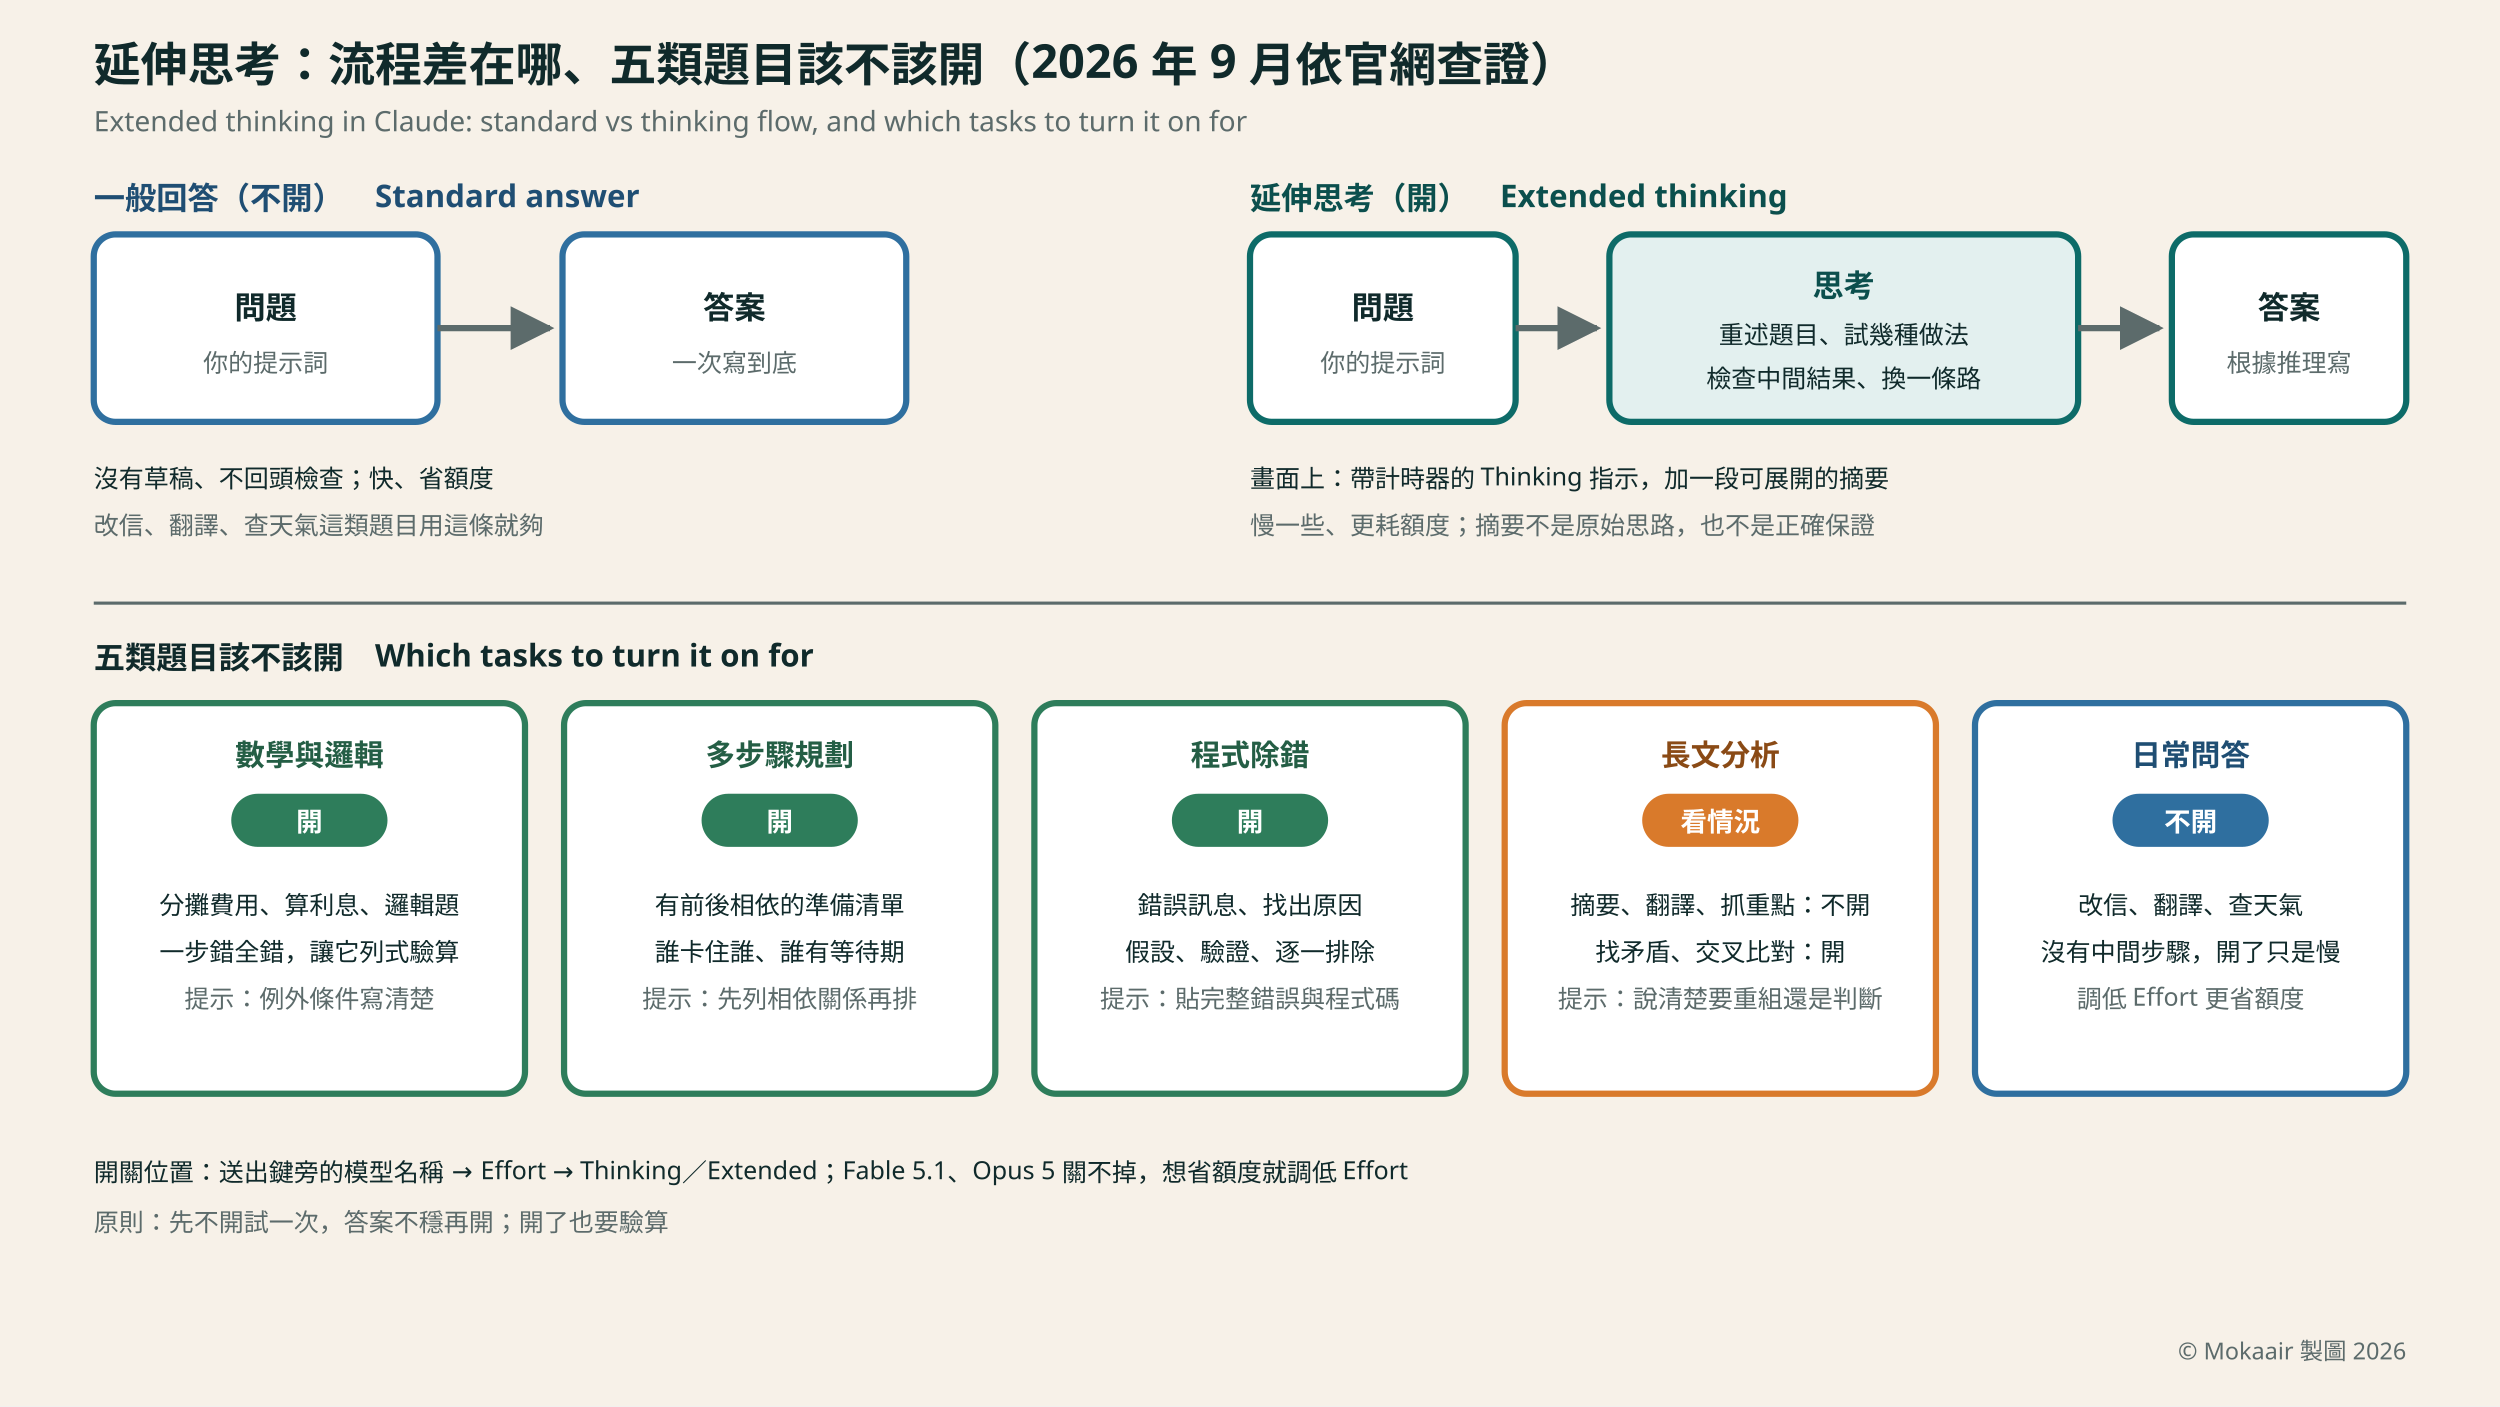
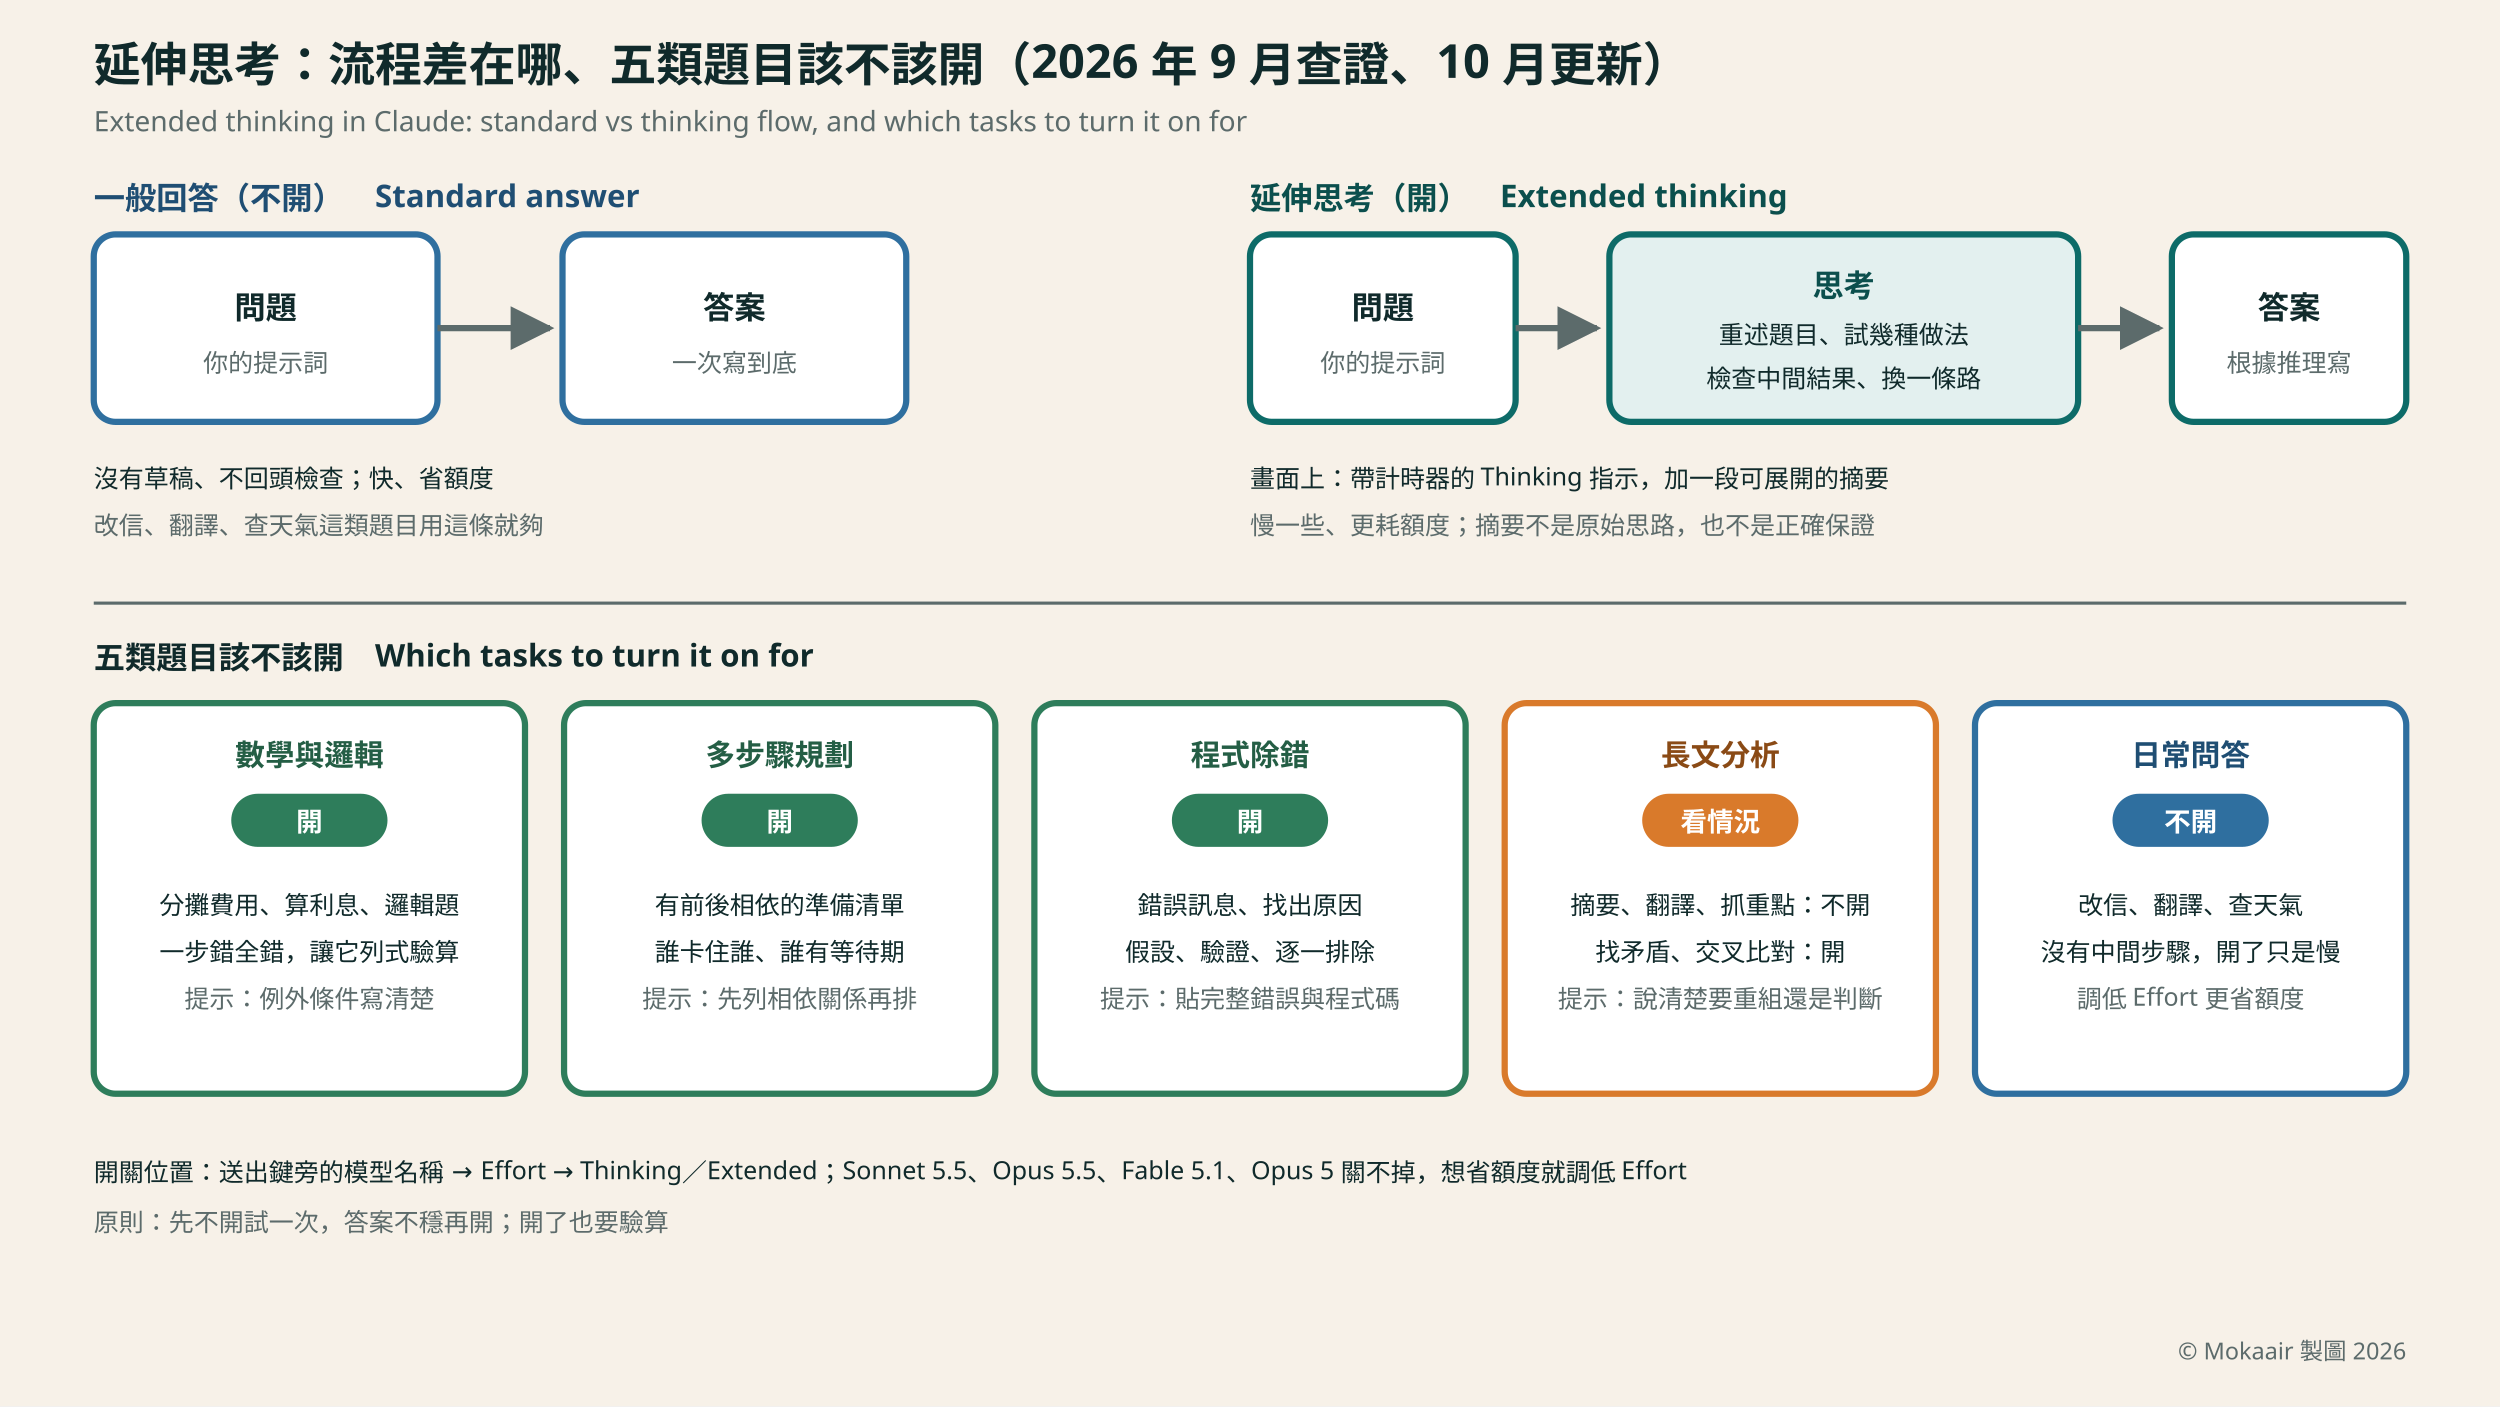
<svg xmlns="http://www.w3.org/2000/svg" viewBox="0 0 1600 900" width="1600" height="900" role="img" aria-labelledby="title desc" font-family="'Noto Sans TC','Noto Sans JP','PingFang TC','Microsoft JhengHei','Hiragino Sans',system-ui,sans-serif">
  <rect width="1600" height="900" fill="#F7F1E8" />
  <defs>
    <marker id="arrow" viewBox="0 0 10 10" refX="9" refY="5" markerWidth="7" markerHeight="7" orient="auto">
      <path d="M 0 0 L 10 5 L 0 10 z" fill="#5C6B6B" />
    </marker>
  </defs>
-   <text x="60" y="52" font-size="30" font-weight="700" fill="#102A2B">延伸思考：流程差在哪、五類題目該不該開（2026 年 9 月依官網查證）</text>
+   <text x="60" y="52" font-size="30" font-weight="700" fill="#102A2B">延伸思考：流程差在哪、五類題目該不該開（2026 年 9 月查證、10 月更新）</text>
  <text x="60" y="84" font-size="18" fill="#5C6B6B">Extended thinking in Claude: standard vs thinking flow, and which tasks to turn it on for</text>
  <text x="60" y="134" font-size="20" font-weight="700" fill="#1F4E73">一般回答（不開）　Standard answer</text>
  <rect x="60" y="150" width="220" height="120" rx="14" fill="#FFFFFF" stroke="#2F6F9F" stroke-width="4" />
  <text x="170" y="204" font-size="20" font-weight="700" fill="#102A2B" text-anchor="middle">問題</text>
  <text x="170" y="238" font-size="16" fill="#5C6B6B" text-anchor="middle">你的提示詞</text>
  <path d="M 280 210 L 352 210" stroke="#5C6B6B" stroke-width="4" marker-end="url(#arrow)" />
  <rect x="360" y="150" width="220" height="120" rx="14" fill="#FFFFFF" stroke="#2F6F9F" stroke-width="4" />
  <text x="470" y="204" font-size="20" font-weight="700" fill="#102A2B" text-anchor="middle">答案</text>
  <text x="470" y="238" font-size="16" fill="#5C6B6B" text-anchor="middle">一次寫到底</text>
  <text x="60" y="312" font-size="16" fill="#102A2B">沒有草稿、不回頭檢查；快、省額度</text>
  <text x="60" y="342" font-size="16" fill="#5C6B6B">改信、翻譯、查天氣這類題目用這條就夠</text>
  <text x="800" y="134" font-size="20" font-weight="700" fill="#0B4F4D">延伸思考（開）　Extended thinking</text>
  <rect x="800" y="150" width="170" height="120" rx="14" fill="#FFFFFF" stroke="#0D6B68" stroke-width="4" />
  <text x="885" y="204" font-size="20" font-weight="700" fill="#102A2B" text-anchor="middle">問題</text>
  <text x="885" y="238" font-size="16" fill="#5C6B6B" text-anchor="middle">你的提示詞</text>
  <path d="M 970 210 L 1022 210" stroke="#5C6B6B" stroke-width="4" marker-end="url(#arrow)" />
  <rect x="1030" y="150" width="300" height="120" rx="14" fill="#E3F0EF" stroke="#0D6B68" stroke-width="4" />
  <text x="1180" y="190" font-size="20" font-weight="700" fill="#0B4F4D" text-anchor="middle">思考</text>
  <text x="1180" y="220" font-size="16" fill="#102A2B" text-anchor="middle">重述題目、試幾種做法</text>
  <text x="1180" y="248" font-size="16" fill="#102A2B" text-anchor="middle">檢查中間結果、換一條路</text>
  <path d="M 1330 210 L 1382 210" stroke="#5C6B6B" stroke-width="4" marker-end="url(#arrow)" />
  <rect x="1390" y="150" width="150" height="120" rx="14" fill="#FFFFFF" stroke="#0D6B68" stroke-width="4" />
  <text x="1465" y="204" font-size="20" font-weight="700" fill="#102A2B" text-anchor="middle">答案</text>
  <text x="1465" y="238" font-size="16" fill="#5C6B6B" text-anchor="middle">根據推理寫</text>
  <text x="800" y="312" font-size="16" fill="#102A2B">畫面上：帶計時器的 Thinking 指示，加一段可展開的摘要</text>
  <text x="800" y="342" font-size="16" fill="#5C6B6B">慢一些、更耗額度；摘要不是原始思路，也不是正確保證</text>
  <line x1="60" y1="386" x2="1540" y2="386" stroke="#5C6B6B" stroke-width="2" />
  <text x="60" y="428" font-size="20" font-weight="700" fill="#102A2B">五類題目該不該開　Which tasks to turn it on for</text>
  <rect x="60" y="450" width="276" height="250" rx="14" fill="#FFFFFF" stroke="#2E7D5B" stroke-width="4" />
  <text x="198" y="490" font-size="19" font-weight="700" fill="#245E45" text-anchor="middle">數學與邏輯</text>
  <rect x="148" y="508" width="100" height="34" rx="17" fill="#2E7D5B" />
  <text x="198" y="532" font-size="17" font-weight="700" fill="#FFFFFF" text-anchor="middle">開</text>
  <text x="198" y="585" font-size="16" fill="#102A2B" text-anchor="middle">分攤費用、算利息、邏輯題</text>
  <text x="198" y="615" font-size="16" fill="#102A2B" text-anchor="middle">一步錯全錯，讓它列式驗算</text>
  <text x="198" y="645" font-size="16" fill="#5C6B6B" text-anchor="middle">提示：例外條件寫清楚</text>
  <rect x="361" y="450" width="276" height="250" rx="14" fill="#FFFFFF" stroke="#2E7D5B" stroke-width="4" />
  <text x="499" y="490" font-size="19" font-weight="700" fill="#245E45" text-anchor="middle">多步驟規劃</text>
  <rect x="449" y="508" width="100" height="34" rx="17" fill="#2E7D5B" />
  <text x="499" y="532" font-size="17" font-weight="700" fill="#FFFFFF" text-anchor="middle">開</text>
  <text x="499" y="585" font-size="16" fill="#102A2B" text-anchor="middle">有前後相依的準備清單</text>
  <text x="499" y="615" font-size="16" fill="#102A2B" text-anchor="middle">誰卡住誰、誰有等待期</text>
  <text x="499" y="645" font-size="16" fill="#5C6B6B" text-anchor="middle">提示：先列相依關係再排</text>
  <rect x="662" y="450" width="276" height="250" rx="14" fill="#FFFFFF" stroke="#2E7D5B" stroke-width="4" />
  <text x="800" y="490" font-size="19" font-weight="700" fill="#245E45" text-anchor="middle">程式除錯</text>
  <rect x="750" y="508" width="100" height="34" rx="17" fill="#2E7D5B" />
  <text x="800" y="532" font-size="17" font-weight="700" fill="#FFFFFF" text-anchor="middle">開</text>
  <text x="800" y="585" font-size="16" fill="#102A2B" text-anchor="middle">錯誤訊息、找出原因</text>
  <text x="800" y="615" font-size="16" fill="#102A2B" text-anchor="middle">假設、驗證、逐一排除</text>
  <text x="800" y="645" font-size="16" fill="#5C6B6B" text-anchor="middle">提示：貼完整錯誤與程式碼</text>
  <rect x="963" y="450" width="276" height="250" rx="14" fill="#FFFFFF" stroke="#D97A2B" stroke-width="4" />
  <text x="1101" y="490" font-size="19" font-weight="700" fill="#8A4A15" text-anchor="middle">長文分析</text>
  <rect x="1051" y="508" width="100" height="34" rx="17" fill="#D97A2B" />
  <text x="1101" y="532" font-size="17" font-weight="700" fill="#FFFFFF" text-anchor="middle">看情況</text>
  <text x="1101" y="585" font-size="16" fill="#102A2B" text-anchor="middle">摘要、翻譯、抓重點：不開</text>
  <text x="1101" y="615" font-size="16" fill="#102A2B" text-anchor="middle">找矛盾、交叉比對：開</text>
  <text x="1101" y="645" font-size="16" fill="#5C6B6B" text-anchor="middle">提示：說清楚要重組還是判斷</text>
  <rect x="1264" y="450" width="276" height="250" rx="14" fill="#FFFFFF" stroke="#2F6F9F" stroke-width="4" />
  <text x="1402" y="490" font-size="19" font-weight="700" fill="#1F4E73" text-anchor="middle">日常問答</text>
  <rect x="1352" y="508" width="100" height="34" rx="17" fill="#2F6F9F" />
  <text x="1402" y="532" font-size="17" font-weight="700" fill="#FFFFFF" text-anchor="middle">不開</text>
  <text x="1402" y="585" font-size="16" fill="#102A2B" text-anchor="middle">改信、翻譯、查天氣</text>
  <text x="1402" y="615" font-size="16" fill="#102A2B" text-anchor="middle">沒有中間步驟，開了只是慢</text>
  <text x="1402" y="645" font-size="16" fill="#5C6B6B" text-anchor="middle">調低 Effort 更省額度</text>
-   <text x="60" y="756" font-size="16" fill="#102A2B">開關位置：送出鍵旁的模型名稱 → Effort → Thinking／Extended；Fable 5.1、Opus 5 關不掉，想省額度就調低 Effort</text>
+   <text x="60" y="756" font-size="16" fill="#102A2B">開關位置：送出鍵旁的模型名稱 → Effort → Thinking／Extended；Sonnet 5.5、Opus 5.5、Fable 5.1、Opus 5 關不掉，想省額度就調低 Effort</text>
  <text x="60" y="788" font-size="16" fill="#5C6B6B">原則：先不開試一次，答案不穩再開；開了也要驗算</text>
  <text x="1540" y="870" text-anchor="end" font-size="15" fill="#5C6B6B">© Mokaair 製圖 2026</text>
</svg>
